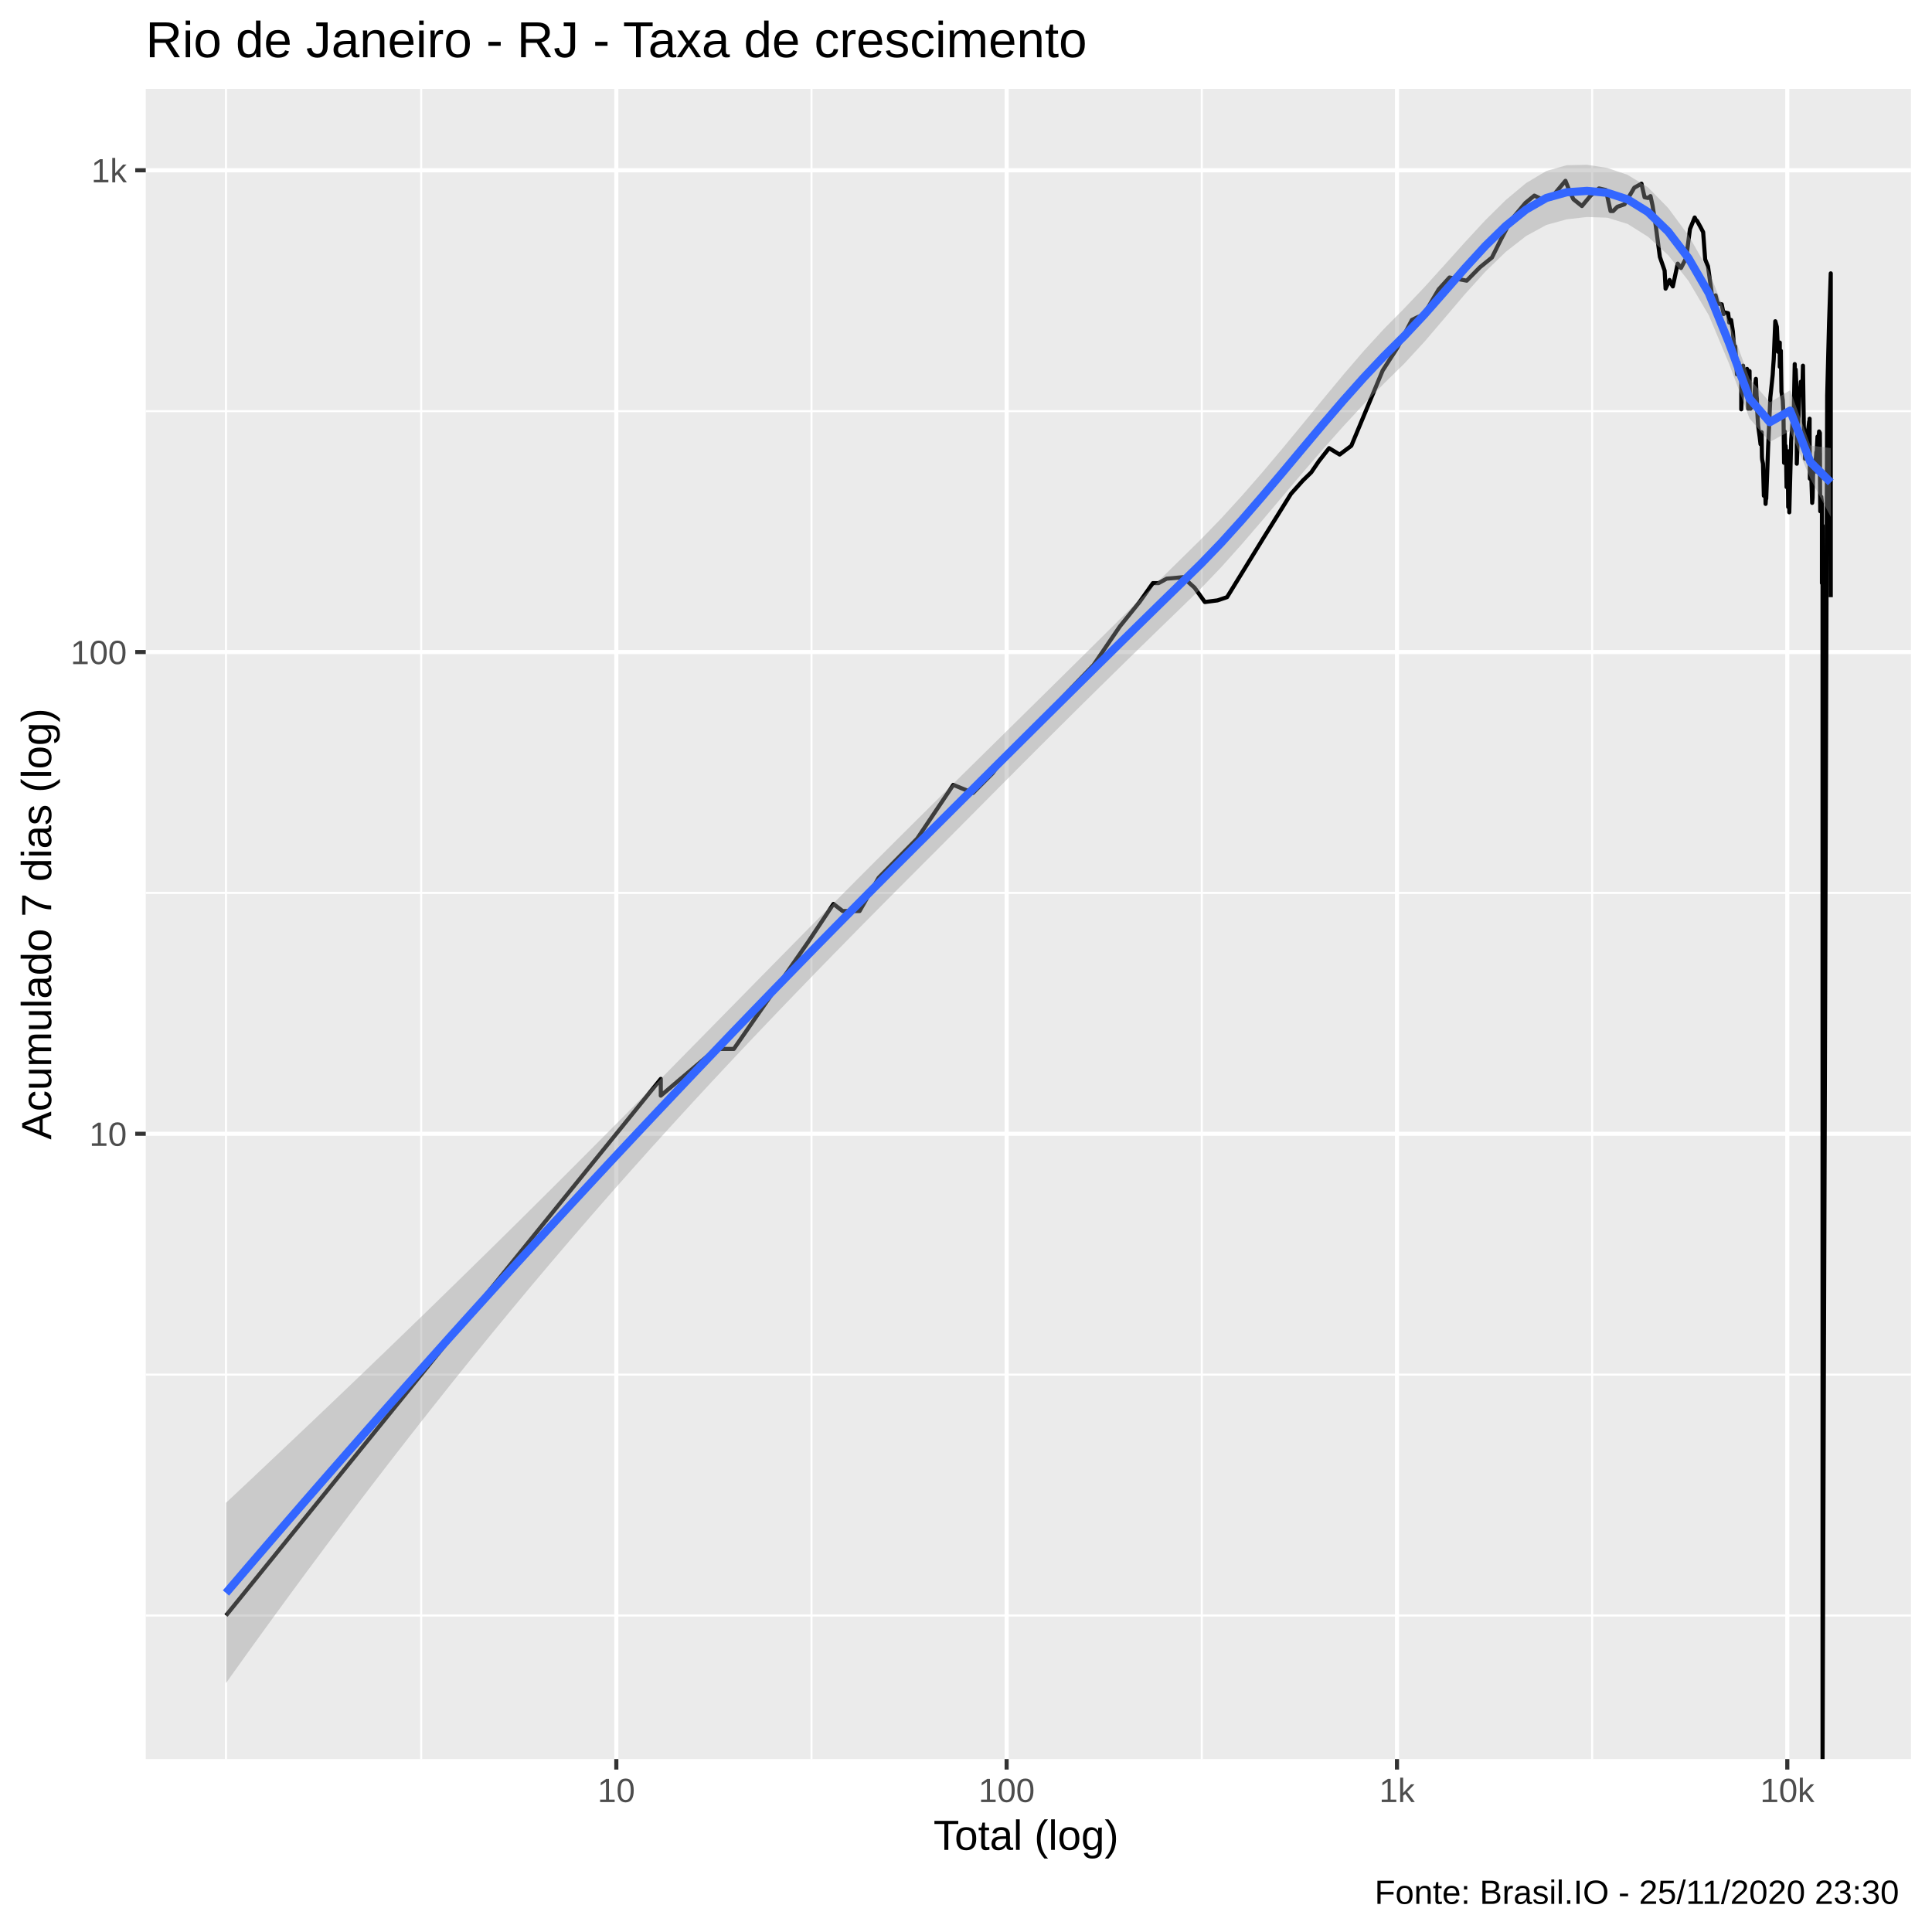
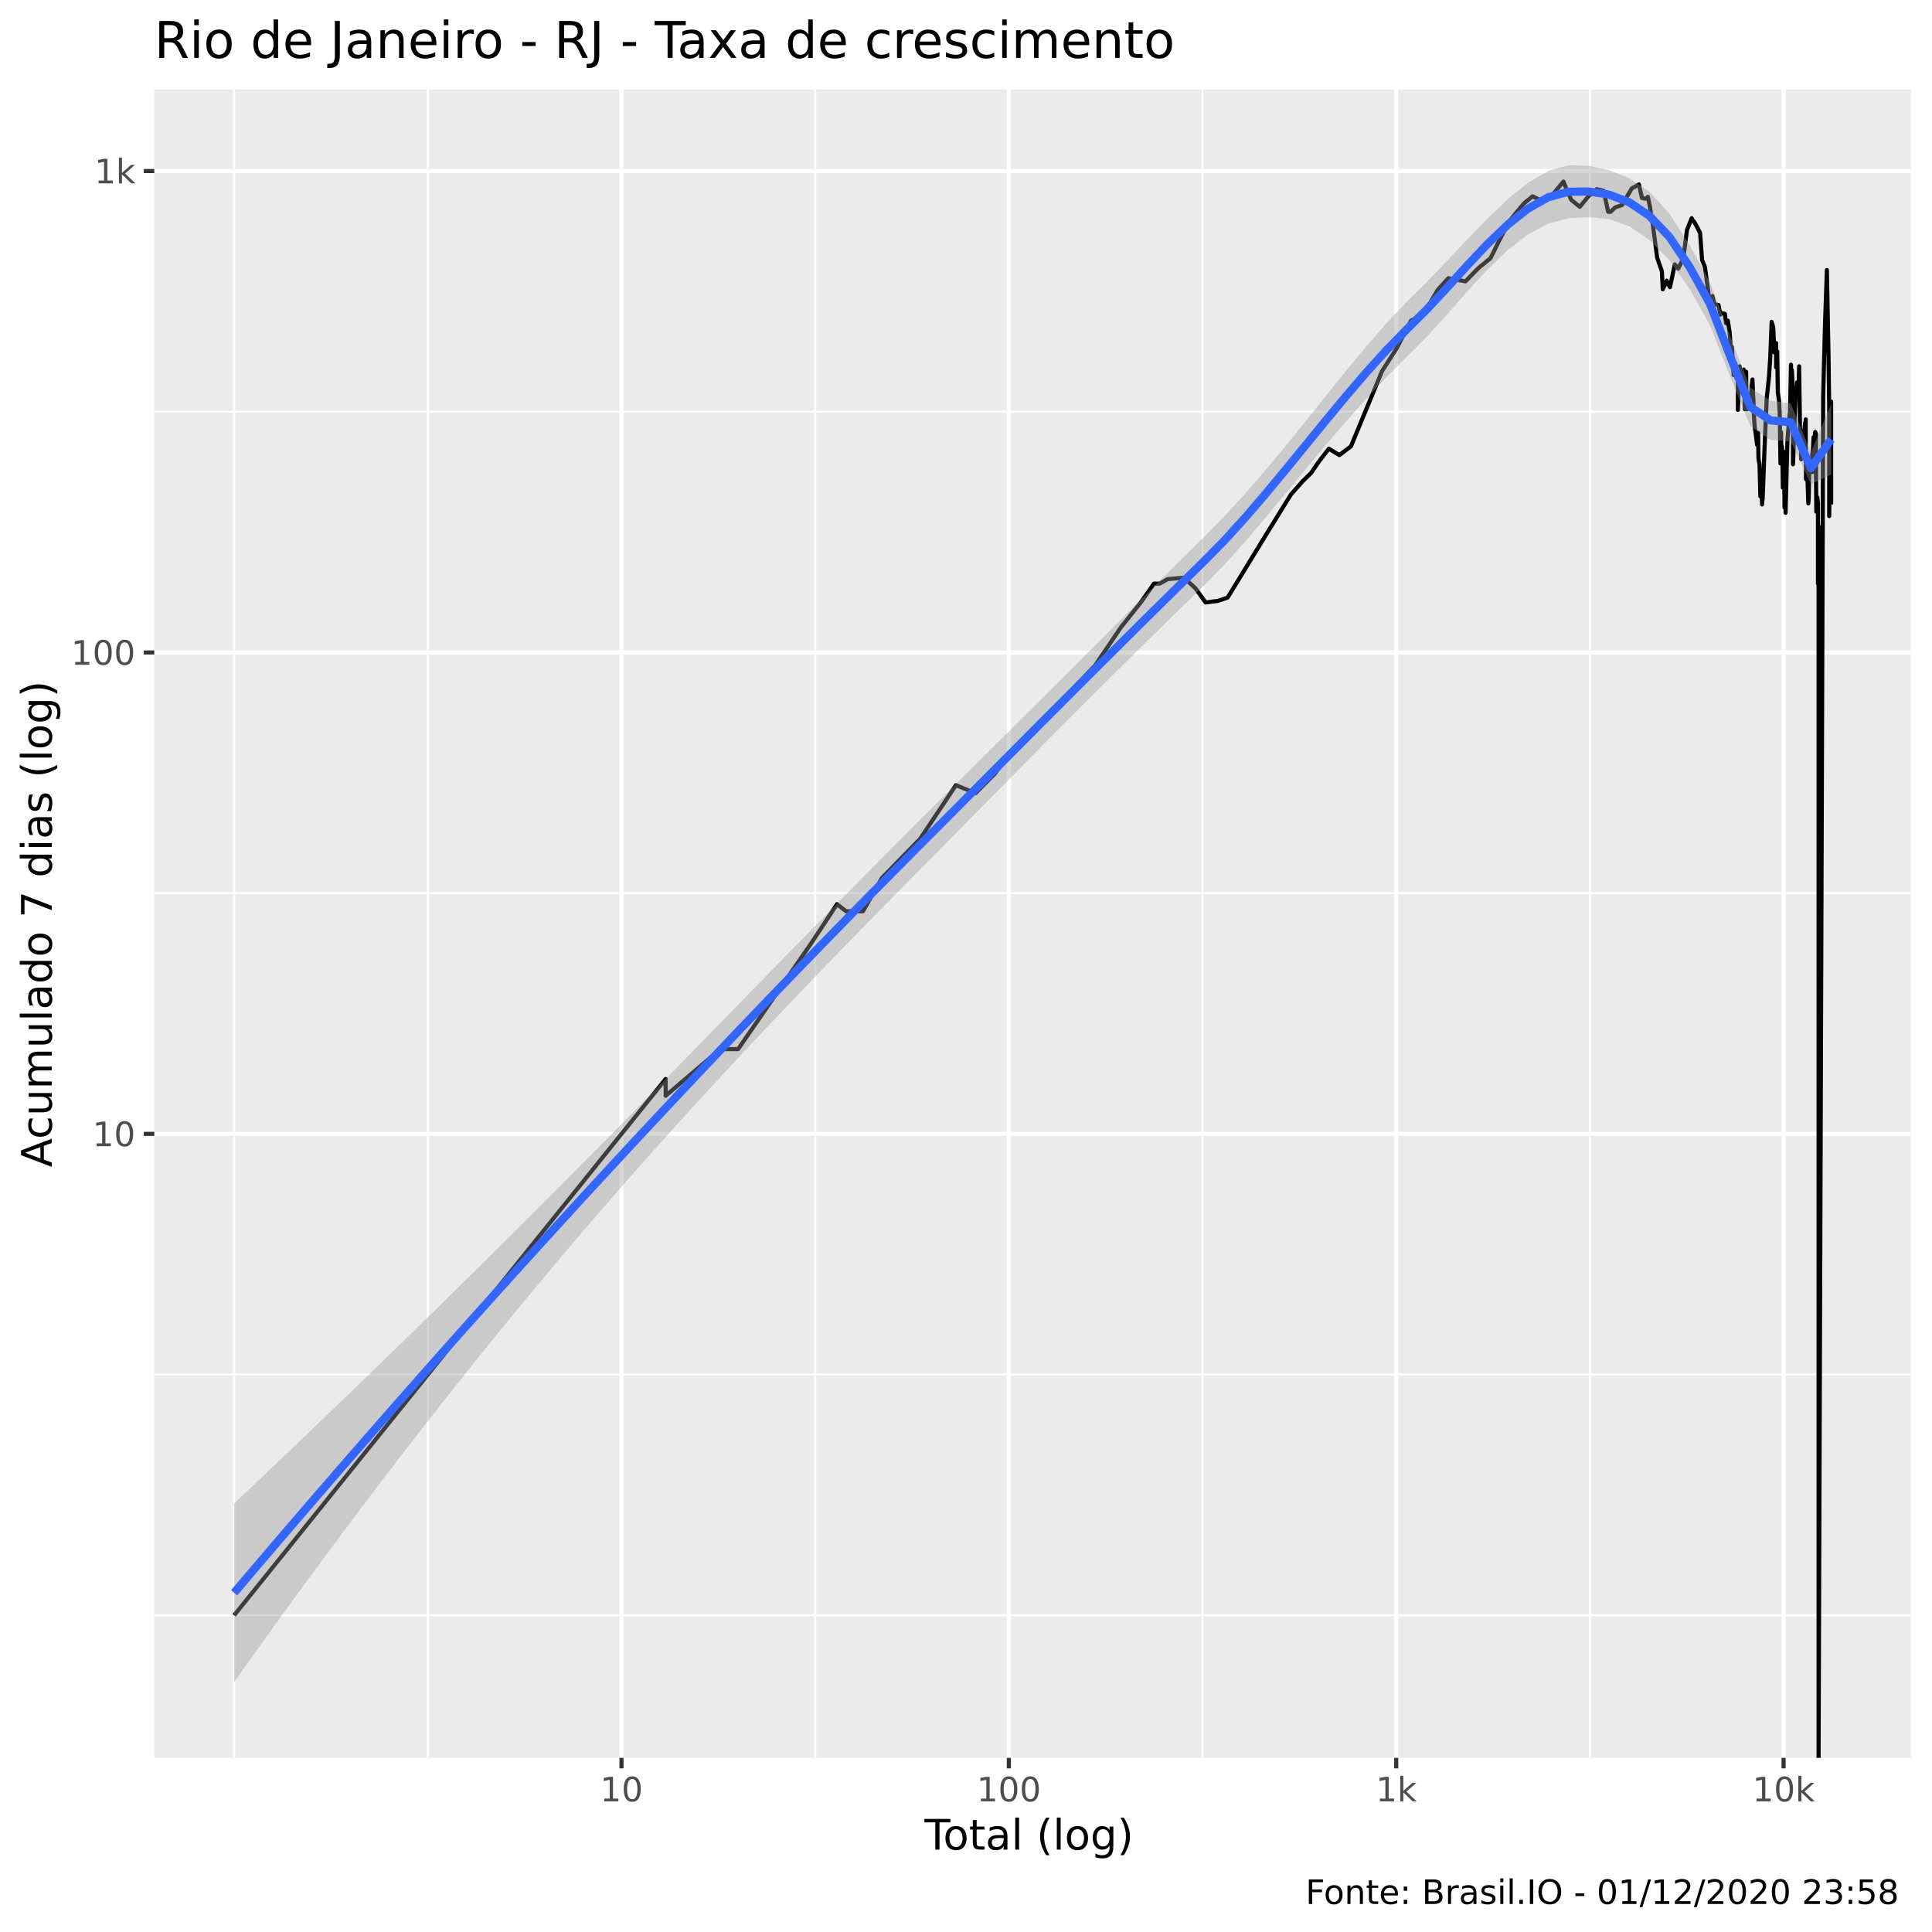
<svg xmlns="http://www.w3.org/2000/svg" viewBox="0 0 504.00 504.00">
  <defs>
    <style type="text/css">
    line, polyline, polygon, path, rect, circle {
      fill: none;
      stroke: #000000;
      stroke-linecap: round;
      stroke-linejoin: round;
      stroke-miterlimit: 10.00;
    }
  </style>
  </defs>
  <rect width="100%" height="100%" style="stroke: none; fill: #FFFFFF;" />
-   <rect x="-0" y="0.00" width="504.00" height="504.00" style="stroke-width: 1.07; stroke: #FFFFFF; fill: #FFFFFF;" />
+   <rect x="0" y="0.00" width="504.00" height="504.00" style="stroke-width: 1.07; stroke: #FFFFFF; fill: #FFFFFF;" />
  <defs>
-     <clipPath id="cpMzguMDJ8NDk4LjUyfDQ1OC44OHwyMy4xOQ==">
-       <rect x="38.02" y="23.19" width="460.50" height="435.69" />
+     <clipPath id="cpNDAuMjV8NDk4LjUyfDQ1OC41N3wyMy4zMw==">
+       <rect x="40.25" y="23.33" width="458.27" height="435.24" />
    </clipPath>
  </defs>
-   <rect x="38.02" y="23.19" width="460.50" height="435.69" style="stroke-width: 1.07; stroke: none; fill: #EBEBEB;" clip-path="url(#cpMzguMDJ8NDk4LjUyfDQ1OC44OHwyMy4xOQ==)" />
-   <polyline points="38.02,421.44 498.52,421.44 " style="stroke-width: 0.53; stroke: #FFFFFF; stroke-linecap: butt;" clip-path="url(#cpMzguMDJ8NDk4LjUyfDQ1OC44OHwyMy4xOQ==)" />
-   <polyline points="38.02,358.60 498.52,358.60 " style="stroke-width: 0.53; stroke: #FFFFFF; stroke-linecap: butt;" clip-path="url(#cpMzguMDJ8NDk4LjUyfDQ1OC44OHwyMy4xOQ==)" />
-   <polyline points="38.02,232.93 498.52,232.93 " style="stroke-width: 0.53; stroke: #FFFFFF; stroke-linecap: butt;" clip-path="url(#cpMzguMDJ8NDk4LjUyfDQ1OC44OHwyMy4xOQ==)" />
-   <polyline points="38.02,107.26 498.52,107.26 " style="stroke-width: 0.53; stroke: #FFFFFF; stroke-linecap: butt;" clip-path="url(#cpMzguMDJ8NDk4LjUyfDQ1OC44OHwyMy4xOQ==)" />
-   <polyline points="58.95,458.88 58.95,23.19 " style="stroke-width: 0.53; stroke: #FFFFFF; stroke-linecap: butt;" clip-path="url(#cpMzguMDJ8NDk4LjUyfDQ1OC44OHwyMy4xOQ==)" />
-   <polyline points="109.87,458.88 109.87,23.19 " style="stroke-width: 0.53; stroke: #FFFFFF; stroke-linecap: butt;" clip-path="url(#cpMzguMDJ8NDk4LjUyfDQ1OC44OHwyMy4xOQ==)" />
-   <polyline points="211.69,458.88 211.69,23.19 " style="stroke-width: 0.53; stroke: #FFFFFF; stroke-linecap: butt;" clip-path="url(#cpMzguMDJ8NDk4LjUyfDQ1OC44OHwyMy4xOQ==)" />
-   <polyline points="313.51,458.88 313.51,23.19 " style="stroke-width: 0.53; stroke: #FFFFFF; stroke-linecap: butt;" clip-path="url(#cpMzguMDJ8NDk4LjUyfDQ1OC44OHwyMy4xOQ==)" />
-   <polyline points="415.34,458.88 415.34,23.19 " style="stroke-width: 0.53; stroke: #FFFFFF; stroke-linecap: butt;" clip-path="url(#cpMzguMDJ8NDk4LjUyfDQ1OC44OHwyMy4xOQ==)" />
-   <polyline points="38.02,295.77 498.52,295.77 " style="stroke-width: 1.07; stroke: #FFFFFF; stroke-linecap: butt;" clip-path="url(#cpMzguMDJ8NDk4LjUyfDQ1OC44OHwyMy4xOQ==)" />
-   <polyline points="38.02,170.10 498.52,170.10 " style="stroke-width: 1.07; stroke: #FFFFFF; stroke-linecap: butt;" clip-path="url(#cpMzguMDJ8NDk4LjUyfDQ1OC44OHwyMy4xOQ==)" />
-   <polyline points="38.02,44.42 498.52,44.42 " style="stroke-width: 1.07; stroke: #FFFFFF; stroke-linecap: butt;" clip-path="url(#cpMzguMDJ8NDk4LjUyfDQ1OC44OHwyMy4xOQ==)" />
-   <polyline points="160.78,458.88 160.78,23.19 " style="stroke-width: 1.07; stroke: #FFFFFF; stroke-linecap: butt;" clip-path="url(#cpMzguMDJ8NDk4LjUyfDQ1OC44OHwyMy4xOQ==)" />
-   <polyline points="262.60,458.88 262.60,23.19 " style="stroke-width: 1.07; stroke: #FFFFFF; stroke-linecap: butt;" clip-path="url(#cpMzguMDJ8NDk4LjUyfDQ1OC44OHwyMy4xOQ==)" />
-   <polyline points="364.43,458.88 364.43,23.19 " style="stroke-width: 1.07; stroke: #FFFFFF; stroke-linecap: butt;" clip-path="url(#cpMzguMDJ8NDk4LjUyfDQ1OC44OHwyMy4xOQ==)" />
-   <polyline points="466.25,458.88 466.25,23.19 " style="stroke-width: 1.07; stroke: #FFFFFF; stroke-linecap: butt;" clip-path="url(#cpMzguMDJ8NDk4LjUyfDQ1OC44OHwyMy4xOQ==)" />
-   <polyline points="58.95,421.44 107.54,361.48 130.13,333.60 138.19,323.65 138.19,323.65 156.12,301.52 172.38,281.45 172.38,285.82 186.77,273.64 191.43,273.64 210.81,245.76 217.42,235.81 219.81,237.66 224.24,237.66 229.21,228.98 239.27,218.76 248.68,204.75 253.83,206.85 258.91,201.74 261.71,197.98 265.18,194.45 268.78,191.14 277.48,181.60 285.28,173.47 292.13,163.42 297.27,157.05 300.76,152.12 302.23,152.12 304.34,150.96 308.60,150.57 311.62,153.31 314.31,157.05 317.62,156.62 320.10,155.78 321.87,152.91 324.46,148.70 329.70,140.18 333.42,134.21 336.77,128.83 339.88,125.35 342.06,123.23 344.06,120.30 346.72,116.91 349.47,118.58 352.52,116.29 360.69,96.66 364.51,90.74 368.32,83.47 369.67,82.80 371.44,82.04 375.31,75.49 378.12,72.39 382.62,73.22 386.06,69.73 389.20,67.18 391.41,62.73 394.18,57.43 397.97,52.91 400.27,51.03 402.70,52.21 405.30,50.85 408.38,47.17 409.24,49.33 410.44,51.96 412.68,53.75 414.95,51.03 417.13,49.15 418.93,49.57 420.14,55.06 420.80,55.06 421.93,53.94 423.79,53.29 426.33,48.97 428.21,47.92 429.02,51.46 429.95,51.65 430.56,51.15 431.10,53.62 431.90,58.62 433.01,67.02 434.25,70.60 434.50,75.30 435.54,73.04 435.98,74.06 436.39,74.72 437.66,68.78 438.53,69.90 439.88,67.27 440.86,59.76 442.09,56.74 442.40,57.36 442.73,57.64 443.66,59.33 444.30,60.56 444.83,67.68 445.56,69.47 446.28,74.63 446.47,75.97 446.63,77.85 447.54,77.05 448.00,78.97 448.47,79.28 449.14,79.38 449.64,81.93 449.83,81.71 449.99,81.50 450.82,81.71 451.11,84.14 451.59,83.47 452.05,86.45 452.34,90.11 452.39,92.82 452.66,90.36 453.12,97.67 453.53,94.57 453.82,98.39 454.24,99.13 454.24,106.78 454.71,95.40 454.88,97.52 455.24,99.58 455.75,96.24 455.90,99.73 456.05,106.61 456.40,96.80 456.51,106.61 456.67,106.61 457.06,105.26 457.58,104.44 457.85,100.64 458.06,98.84 458.24,103.30 458.32,104.11 458.39,106.95 458.64,111.05 459.06,114.10 459.27,115.89 459.56,112.74 459.61,117.53 459.64,119.22 459.69,119.87 459.91,120.97 460.14,129.34 460.43,125.59 460.59,131.45 460.66,130.39 460.73,128.57 460.75,130.12 461.25,116.70 461.83,103.63 462.21,100.03 462.44,97.81 462.59,95.40 462.71,93.76 463.12,83.80 463.53,85.28 463.83,91.77 464.29,89.36 464.29,95.68 464.57,91.51 464.60,94.03 464.73,102.19 465.07,104.44 465.26,108.35 465.41,120.74 465.59,112.55 465.72,119.65 465.81,116.29 465.91,117.74 466.06,127.06 466.37,120.30 466.48,132.26 466.58,117.74 466.75,123.93 466.76,128.57 466.77,133.65 467.27,114.69 467.69,109.59 467.95,107.13 468.19,94.98 468.28,100.64 468.39,97.38 468.43,96.38 468.73,102.82 468.73,120.97 469.37,103.46 469.62,102.67 469.79,99.58 469.85,101.10 469.88,101.57 470.17,101.72 470.34,95.40 470.56,111.24 470.77,113.13 470.87,116.50 470.87,119.65 470.94,117.53 471.25,115.68 471.42,115.68 471.70,112.17 471.96,109.95 472.05,110.13 472.07,109.23 472.07,112.36 472.14,124.87 472.38,120.74 472.57,126.08 472.74,131.18 472.85,129.86 472.94,125.35 472.95,124.40 473.09,120.97 473.32,120.74 473.48,122.31 473.70,119.65 473.83,117.95 473.83,123.00 473.94,117.53 474.13,113.90 474.35,114.88 474.55,112.55 474.75,112.93 474.77,119.00 474.78,118.16 474.78,124.64 474.85,133.37 475.11,129.60 475.29,131.18 475.29,148.33 475.29,150.57 475.29,152.12 475.45,137.11 475.45,143.10 475.45,174.06 475.45,214.90 475.45,214.90 475.45,214.90 475.45,214.90 475.45,458.88 476.66,103.14 477.14,84.37 477.14,84.37 477.59,71.31 477.59,71.31 477.59,71.31 477.59,71.31 477.59,115.89 477.59,155.78 " style="stroke-width: 1.07; stroke-linecap: butt;" clip-path="url(#cpMzguMDJ8NDk4LjUyfDQ1OC44OHwyMy4xOQ==)" />
-   <polygon points="58.95,392.04 64.25,387.07 69.55,382.07 74.85,377.06 80.15,372.04 85.45,367.00 90.75,361.94 96.05,356.86 101.35,351.76 106.65,346.64 111.95,341.51 117.24,336.35 122.54,331.17 127.84,325.97 133.14,320.75 138.44,315.51 143.74,310.24 149.04,304.95 154.34,299.64 159.64,294.31 164.94,288.96 170.24,283.59 175.54,278.21 180.83,272.82 186.13,267.43 191.43,262.03 196.73,256.63 202.03,251.24 207.33,245.86 212.63,240.49 217.93,235.13 223.23,229.79 228.53,224.48 233.83,219.18 239.13,213.91 244.43,208.66 249.72,203.42 255.02,198.19 260.32,192.97 265.62,187.75 270.92,182.53 276.22,177.30 281.52,172.06 286.82,166.81 292.12,161.56 297.42,156.31 302.72,151.08 308.02,145.87 313.31,140.67 318.61,135.20 323.91,129.40 329.21,123.33 334.51,117.05 339.81,110.63 345.11,104.17 350.41,97.78 355.71,91.61 361.01,85.82 366.31,80.46 371.61,74.89 376.90,69.04 382.20,63.14 387.50,57.42 392.80,52.18 398.10,47.76 403.40,44.60 408.70,43.10 414.00,42.99 419.30,43.81 424.60,45.62 429.90,48.86 435.20,54.29 440.49,61.44 445.79,70.73 451.09,84.19 456.39,98.77 461.69,104.97 466.99,101.81 472.29,116.23 477.59,116.89 477.59,134.82 472.29,124.86 466.99,112.42 461.69,115.29 456.39,109.15 451.09,94.94 445.79,82.28 440.49,73.30 435.20,66.59 429.90,61.75 424.60,58.42 419.30,56.79 414.00,56.61 408.70,57.22 403.40,58.68 398.10,61.58 392.80,65.71 387.50,70.85 382.20,76.70 376.90,82.93 371.61,89.13 366.31,94.88 361.01,100.07 355.71,105.50 350.41,111.23 345.11,117.19 339.81,123.33 334.51,129.58 329.21,135.85 323.91,142.01 318.61,147.93 313.31,153.47 308.02,158.63 302.72,163.76 297.42,168.91 292.12,174.09 286.82,179.29 281.52,184.52 276.22,189.78 270.92,195.07 265.62,200.38 260.32,205.71 255.02,211.05 249.72,216.39 244.43,221.71 239.13,227.02 233.83,232.33 228.53,237.67 223.23,243.04 217.93,248.44 212.63,253.88 207.33,259.36 202.03,264.88 196.73,270.44 191.43,276.05 186.13,281.72 180.83,287.44 175.54,293.22 170.24,299.06 164.94,304.98 159.64,310.96 154.34,317.02 149.04,323.15 143.74,329.36 138.44,335.64 133.14,342.00 127.84,348.44 122.54,354.96 117.24,361.56 111.95,368.23 106.65,374.98 101.35,381.80 96.05,388.70 90.75,395.68 85.45,402.73 80.15,409.85 74.85,417.05 69.55,424.32 64.25,431.66 58.95,439.07 " style="stroke-width: 0.00; stroke: none; fill: #999999; fill-opacity: 0.40;" clip-path="url(#cpMzguMDJ8NDk4LjUyfDQ1OC44OHwyMy4xOQ==)" />
-   <polyline points="58.95,392.04 64.25,387.07 69.55,382.07 74.85,377.06 80.15,372.04 85.45,367.00 90.75,361.94 96.05,356.86 101.35,351.76 106.65,346.64 111.95,341.51 117.24,336.35 122.54,331.17 127.84,325.97 133.14,320.75 138.44,315.51 143.74,310.24 149.04,304.95 154.34,299.64 159.64,294.31 164.94,288.96 170.24,283.59 175.54,278.21 180.83,272.82 186.13,267.43 191.43,262.03 196.73,256.63 202.03,251.24 207.33,245.86 212.63,240.49 217.93,235.13 223.23,229.79 228.53,224.48 233.83,219.18 239.13,213.91 244.43,208.66 249.72,203.42 255.02,198.19 260.32,192.97 265.62,187.75 270.92,182.53 276.22,177.30 281.52,172.06 286.82,166.81 292.12,161.56 297.42,156.31 302.72,151.08 308.02,145.87 313.31,140.67 318.61,135.20 323.91,129.40 329.21,123.33 334.51,117.05 339.81,110.63 345.11,104.17 350.41,97.78 355.71,91.61 361.01,85.82 366.31,80.46 371.61,74.89 376.90,69.04 382.20,63.14 387.50,57.42 392.80,52.18 398.10,47.76 403.40,44.60 408.70,43.10 414.00,42.99 419.30,43.81 424.60,45.62 429.90,48.86 435.20,54.29 440.49,61.44 445.79,70.73 451.09,84.19 456.39,98.77 461.69,104.97 466.99,101.81 472.29,116.23 477.59,116.89 " style="stroke-width: 2.13; stroke: none;" clip-path="url(#cpMzguMDJ8NDk4LjUyfDQ1OC44OHwyMy4xOQ==)" />
-   <polyline points="477.59,134.82 472.29,124.86 466.99,112.42 461.69,115.29 456.39,109.15 451.09,94.94 445.79,82.28 440.49,73.30 435.20,66.59 429.90,61.75 424.60,58.42 419.30,56.79 414.00,56.61 408.70,57.22 403.40,58.68 398.10,61.58 392.80,65.71 387.50,70.85 382.20,76.70 376.90,82.93 371.61,89.13 366.31,94.88 361.01,100.07 355.71,105.50 350.41,111.23 345.11,117.19 339.81,123.33 334.51,129.58 329.21,135.85 323.91,142.01 318.61,147.93 313.31,153.47 308.02,158.63 302.72,163.76 297.42,168.91 292.12,174.09 286.82,179.29 281.52,184.52 276.22,189.78 270.92,195.07 265.62,200.38 260.32,205.71 255.02,211.05 249.72,216.39 244.43,221.71 239.13,227.02 233.83,232.33 228.53,237.67 223.23,243.04 217.93,248.44 212.63,253.88 207.33,259.36 202.03,264.88 196.73,270.44 191.43,276.05 186.13,281.72 180.83,287.44 175.54,293.22 170.24,299.06 164.94,304.98 159.64,310.96 154.34,317.02 149.04,323.15 143.74,329.36 138.44,335.64 133.14,342.00 127.84,348.44 122.54,354.96 117.24,361.56 111.95,368.23 106.65,374.98 101.35,381.80 96.05,388.70 90.75,395.68 85.45,402.73 80.15,409.85 74.85,417.05 69.55,424.32 64.25,431.66 58.95,439.07 " style="stroke-width: 2.13; stroke: none;" clip-path="url(#cpMzguMDJ8NDk4LjUyfDQ1OC44OHwyMy4xOQ==)" />
-   <polyline points="58.95,415.56 64.25,409.36 69.55,403.19 74.85,397.05 80.15,390.94 85.45,384.86 90.75,378.81 96.05,372.78 101.35,366.78 106.65,360.81 111.95,354.87 117.24,348.95 122.54,343.07 127.84,337.21 133.14,331.38 138.44,325.57 143.74,319.80 149.04,314.05 154.34,308.33 159.64,302.63 164.94,296.97 170.24,291.33 175.54,285.72 180.83,280.13 186.13,274.57 191.43,269.04 196.73,263.54 202.03,258.06 207.33,252.61 212.63,247.18 217.93,241.79 223.23,236.42 228.53,231.07 233.83,225.75 239.13,220.46 244.43,215.18 249.72,209.90 255.02,204.62 260.32,199.34 265.62,194.07 270.92,188.80 276.22,183.54 281.52,178.29 286.82,173.05 292.12,167.82 297.42,162.61 302.72,157.42 308.02,152.25 313.31,147.07 318.61,141.57 323.91,135.71 329.21,129.59 334.51,123.32 339.81,116.98 345.11,110.68 350.41,104.50 355.71,98.56 361.01,92.94 366.31,87.67 371.61,82.01 376.90,75.99 382.20,69.92 387.50,64.13 392.80,58.95 398.10,54.67 403.40,51.64 408.70,50.16 414.00,49.80 419.30,50.30 424.60,52.02 429.90,55.30 435.20,60.44 440.49,67.37 445.79,76.50 451.09,89.57 456.39,103.96 461.69,110.13 466.99,107.12 472.29,120.55 477.59,125.85 " style="stroke-width: 2.13; stroke: #3366FF; stroke-linecap: butt;" clip-path="url(#cpMzguMDJ8NDk4LjUyfDQ1OC44OHwyMy4xOQ==)" />
+   <rect x="40.25" y="23.33" width="458.27" height="435.24" style="stroke-width: 1.07; stroke: none; fill: #EBEBEB;" clip-path="url(#cpNDAuMjV8NDk4LjUyfDQ1OC41N3wyMy4zMw==)" />
+   <polyline points="40.25,421.38 498.52,421.38 " style="stroke-width: 0.53; stroke: #FFFFFF; stroke-linecap: butt;" clip-path="url(#cpNDAuMjV8NDk4LjUyfDQ1OC41N3wyMy4zMw==)" />
+   <polyline points="40.25,358.58 498.52,358.58 " style="stroke-width: 0.53; stroke: #FFFFFF; stroke-linecap: butt;" clip-path="url(#cpNDAuMjV8NDk4LjUyfDQ1OC41N3wyMy4zMw==)" />
+   <polyline points="40.25,233.00 498.52,233.00 " style="stroke-width: 0.53; stroke: #FFFFFF; stroke-linecap: butt;" clip-path="url(#cpNDAuMjV8NDk4LjUyfDQ1OC41N3wyMy4zMw==)" />
+   <polyline points="40.25,107.41 498.52,107.41 " style="stroke-width: 0.53; stroke: #FFFFFF; stroke-linecap: butt;" clip-path="url(#cpNDAuMjV8NDk4LjUyfDQ1OC41N3wyMy4zMw==)" />
+   <polyline points="61.08,458.57 61.08,23.33 " style="stroke-width: 0.53; stroke: #FFFFFF; stroke-linecap: butt;" clip-path="url(#cpNDAuMjV8NDk4LjUyfDQ1OC41N3wyMy4zMw==)" />
+   <polyline points="111.61,458.57 111.61,23.33 " style="stroke-width: 0.53; stroke: #FFFFFF; stroke-linecap: butt;" clip-path="url(#cpNDAuMjV8NDk4LjUyfDQ1OC41N3wyMy4zMw==)" />
+   <polyline points="212.66,458.57 212.66,23.33 " style="stroke-width: 0.53; stroke: #FFFFFF; stroke-linecap: butt;" clip-path="url(#cpNDAuMjV8NDk4LjUyfDQ1OC41N3wyMy4zMw==)" />
+   <polyline points="313.71,458.57 313.71,23.33 " style="stroke-width: 0.53; stroke: #FFFFFF; stroke-linecap: butt;" clip-path="url(#cpNDAuMjV8NDk4LjUyfDQ1OC41N3wyMy4zMw==)" />
+   <polyline points="414.76,458.57 414.76,23.33 " style="stroke-width: 0.53; stroke: #FFFFFF; stroke-linecap: butt;" clip-path="url(#cpNDAuMjV8NDk4LjUyfDQ1OC41N3wyMy4zMw==)" />
+   <polyline points="40.25,295.79 498.52,295.79 " style="stroke-width: 1.07; stroke: #FFFFFF; stroke-linecap: butt;" clip-path="url(#cpNDAuMjV8NDk4LjUyfDQ1OC41N3wyMy4zMw==)" />
+   <polyline points="40.25,170.21 498.52,170.21 " style="stroke-width: 1.07; stroke: #FFFFFF; stroke-linecap: butt;" clip-path="url(#cpNDAuMjV8NDk4LjUyfDQ1OC41N3wyMy4zMw==)" />
+   <polyline points="40.25,44.62 498.52,44.62 " style="stroke-width: 1.07; stroke: #FFFFFF; stroke-linecap: butt;" clip-path="url(#cpNDAuMjV8NDk4LjUyfDQ1OC41N3wyMy4zMw==)" />
+   <polyline points="162.13,458.57 162.13,23.33 " style="stroke-width: 1.07; stroke: #FFFFFF; stroke-linecap: butt;" clip-path="url(#cpNDAuMjV8NDk4LjUyfDQ1OC41N3wyMy4zMw==)" />
+   <polyline points="263.18,458.57 263.18,23.33 " style="stroke-width: 1.07; stroke: #FFFFFF; stroke-linecap: butt;" clip-path="url(#cpNDAuMjV8NDk4LjUyfDQ1OC41N3wyMy4zMw==)" />
+   <polyline points="364.23,458.57 364.23,23.33 " style="stroke-width: 1.07; stroke: #FFFFFF; stroke-linecap: butt;" clip-path="url(#cpNDAuMjV8NDk4LjUyfDQ1OC41N3wyMy4zMw==)" />
+   <polyline points="465.28,458.57 465.28,23.33 " style="stroke-width: 1.07; stroke: #FFFFFF; stroke-linecap: butt;" clip-path="url(#cpNDAuMjV8NDk4LjUyfDQ1OC41N3wyMy4zMw==)" />
+   <polyline points="61.08,421.38 109.30,361.46 131.72,333.60 139.72,323.65 139.72,323.65 157.51,301.54 173.65,281.48 173.65,285.85 187.93,273.68 192.55,273.68 211.79,245.82 218.35,235.87 220.72,237.72 225.11,237.72 230.05,229.05 240.03,218.83 249.37,204.83 254.48,206.93 259.53,201.83 262.30,198.07 265.74,194.55 269.32,191.24 277.95,181.70 285.69,173.58 292.49,163.54 297.59,157.17 301.05,152.25 302.51,152.25 304.61,151.08 308.84,150.70 311.83,153.44 314.50,157.17 317.78,156.74 320.24,155.90 322.00,153.04 324.57,148.82 329.77,140.31 333.46,134.34 336.78,128.97 339.87,125.49 342.04,123.37 344.03,120.45 346.66,117.05 349.39,118.72 352.42,116.44 360.53,96.82 364.32,90.91 368.10,83.64 369.44,82.97 371.20,82.21 375.03,75.66 377.83,72.57 382.29,73.40 385.70,69.91 388.82,67.37 391.02,62.92 393.77,57.62 397.52,53.10 399.80,51.22 402.21,52.40 404.80,51.04 407.86,47.36 408.71,49.53 409.90,52.15 412.12,53.94 414.38,51.22 416.54,49.35 418.33,49.76 419.52,55.25 420.18,55.25 421.31,54.13 423.14,53.48 425.67,49.17 427.54,48.11 428.34,51.65 429.27,51.84 429.87,51.35 430.40,53.81 431.20,58.80 432.30,67.20 433.53,70.78 433.77,75.47 434.80,73.21 435.24,74.24 435.65,74.90 436.91,68.96 437.78,70.08 439.11,67.45 440.09,59.95 441.31,56.93 441.62,57.55 441.94,57.82 442.87,59.52 443.50,60.75 444.03,67.86 444.76,69.65 445.46,74.80 445.65,76.15 445.82,78.03 446.72,77.23 447.17,79.14 447.64,79.45 448.30,79.56 448.80,82.10 448.99,81.88 449.15,81.67 449.97,81.88 450.26,84.31 450.73,83.64 451.20,86.62 451.48,90.27 451.53,92.98 451.80,90.52 452.26,97.83 452.66,94.73 452.95,98.55 453.36,99.29 453.36,106.94 453.83,95.56 454.00,97.68 454.36,99.74 454.87,96.40 455.01,99.89 455.17,106.77 455.51,96.96 455.62,106.77 455.78,106.77 456.17,105.42 456.68,104.59 456.95,100.80 457.16,99.00 457.34,103.46 457.41,104.27 457.48,107.11 457.73,111.20 458.15,114.24 458.36,116.03 458.64,112.89 458.70,117.67 458.73,119.36 458.78,120.01 459.00,121.11 459.22,129.48 459.50,125.74 459.67,131.59 459.74,130.52 459.80,128.71 459.82,130.26 460.32,116.85 460.89,103.78 461.28,100.19 461.51,97.97 461.65,95.56 461.77,93.92 462.17,83.97 462.59,85.45 462.88,91.93 463.34,89.52 463.34,95.84 463.62,91.68 463.65,94.19 463.78,102.35 464.11,104.59 464.30,108.50 464.46,120.89 464.63,112.70 464.75,119.80 464.85,116.44 464.95,117.88 465.09,127.20 465.40,120.45 465.52,132.40 465.61,117.88 465.78,124.07 465.79,128.71 465.80,133.78 466.29,114.83 466.71,109.74 466.97,107.28 467.21,95.14 467.30,100.80 467.40,97.54 467.45,96.54 467.74,102.98 467.74,121.11 468.38,103.62 468.63,102.82 468.80,99.74 468.86,101.26 468.89,101.72 469.17,101.88 469.34,95.56 469.56,111.39 469.77,113.28 469.87,116.64 469.87,119.80 469.94,117.67 470.25,115.83 470.41,115.83 470.70,112.32 470.95,110.11 471.04,110.29 471.06,109.39 471.06,112.51 471.13,125.02 471.37,120.89 471.56,126.22 471.73,131.32 471.84,130.00 471.92,125.49 471.94,124.54 472.07,121.11 472.30,120.89 472.46,122.46 472.67,119.80 472.81,118.09 472.81,123.14 472.91,117.67 473.11,114.05 473.32,115.03 473.52,112.70 473.72,113.08 473.74,119.15 473.75,118.30 473.75,124.78 473.82,133.50 474.08,129.74 474.25,131.32 474.25,148.46 474.25,150.70 474.25,152.25 474.41,137.25 474.41,143.22 474.41,174.16 474.41,214.98 474.41,214.98 474.41,214.98 474.41,214.98 474.41,458.57 475.61,103.30 476.09,84.54 476.09,84.54 476.54,71.49 476.58,70.43 476.58,70.43 476.58,70.43 477.01,93.12 477.18,106.43 477.18,106.43 477.18,134.63 477.67,105.75 477.69,104.76 477.69,104.76 477.69,131.59 " style="stroke-width: 1.07; stroke-linecap: butt;" clip-path="url(#cpNDAuMjV8NDk4LjUyfDQ1OC41N3wyMy4zMw==)" />
+   <polygon points="61.08,392.23 66.36,387.22 71.63,382.21 76.91,377.17 82.18,372.12 87.45,367.06 92.73,361.97 98.00,356.87 103.27,351.76 108.55,346.62 113.82,341.46 119.09,336.28 124.37,331.08 129.64,325.87 134.91,320.62 140.19,315.36 145.46,310.08 150.73,304.77 156.01,299.44 161.28,294.09 166.55,288.73 171.83,283.35 177.10,277.95 182.37,272.55 187.65,267.14 192.92,261.73 198.20,256.32 203.47,250.91 208.74,245.52 214.02,240.14 219.29,234.77 224.56,229.42 229.84,224.10 235.11,218.79 240.38,213.51 245.66,208.24 250.93,202.98 256.20,197.74 261.48,192.49 266.75,187.25 272.02,182.00 277.30,176.74 282.57,171.47 287.84,166.20 293.12,160.92 298.39,155.65 303.67,150.39 308.94,145.15 314.21,139.95 319.49,134.59 324.76,128.84 330.03,122.76 335.31,116.43 340.58,109.91 345.85,103.31 351.13,96.75 356.40,90.37 361.67,84.33 366.95,78.78 372.22,73.55 377.49,68.05 382.77,62.46 388.04,57.02 393.31,51.98 398.59,47.70 403.86,44.59 409.13,43.11 414.41,43.24 419.68,44.37 424.96,46.48 430.23,49.95 435.50,55.74 440.78,63.97 446.05,73.54 451.32,87.61 456.60,101.10 461.87,104.54 467.14,105.22 472.42,117.94 477.69,105.39 477.69,123.81 472.42,126.30 467.14,115.11 461.87,114.78 456.60,111.17 451.32,98.15 446.05,84.81 440.78,75.37 435.50,67.87 430.23,62.57 424.96,58.99 419.68,57.13 414.41,56.67 409.13,56.94 403.86,58.35 398.59,61.19 393.31,65.26 388.04,70.32 382.77,76.04 377.49,82.04 372.22,87.87 366.95,93.13 361.67,98.41 356.40,104.03 351.13,109.95 345.85,116.10 340.58,122.43 335.31,128.83 330.03,135.19 324.76,141.38 319.49,147.24 314.21,152.63 308.94,157.77 303.67,162.92 298.39,168.09 293.12,173.29 287.84,178.52 282.57,183.78 277.30,189.07 272.02,194.38 266.75,199.73 261.48,205.08 256.20,210.44 250.93,215.80 245.66,221.15 240.38,226.47 235.11,231.79 229.84,237.14 224.56,242.52 219.29,247.94 214.02,253.39 208.74,258.88 203.47,264.41 198.20,269.98 192.92,275.60 187.65,281.28 182.37,287.01 177.10,292.80 171.83,298.65 166.55,304.57 161.28,310.57 156.01,316.63 150.73,322.77 145.46,328.99 140.19,335.28 134.91,341.65 129.64,348.10 124.37,354.62 119.09,361.23 113.82,367.90 108.55,374.66 103.27,381.49 98.00,388.39 92.73,395.37 87.45,402.43 82.18,409.55 76.91,416.75 71.63,424.03 66.36,431.37 61.08,438.79 " style="stroke-width: 0.00; stroke: none; fill: #999999; fill-opacity: 0.40;" clip-path="url(#cpNDAuMjV8NDk4LjUyfDQ1OC41N3wyMy4zMw==)" />
+   <polyline points="61.08,392.23 66.36,387.22 71.63,382.21 76.91,377.17 82.18,372.12 87.45,367.06 92.73,361.97 98.00,356.87 103.27,351.76 108.55,346.62 113.82,341.46 119.09,336.28 124.37,331.08 129.64,325.87 134.91,320.62 140.19,315.36 145.46,310.08 150.73,304.77 156.01,299.44 161.28,294.09 166.55,288.73 171.83,283.35 177.10,277.95 182.37,272.55 187.65,267.14 192.92,261.73 198.20,256.32 203.47,250.91 208.74,245.52 214.02,240.14 219.29,234.77 224.56,229.42 229.84,224.10 235.11,218.79 240.38,213.51 245.66,208.24 250.93,202.98 256.20,197.74 261.48,192.49 266.75,187.25 272.02,182.00 277.30,176.74 282.57,171.47 287.84,166.20 293.12,160.92 298.39,155.65 303.67,150.39 308.94,145.15 314.21,139.95 319.49,134.59 324.76,128.84 330.03,122.76 335.31,116.43 340.58,109.91 345.85,103.31 351.13,96.75 356.40,90.37 361.67,84.33 366.95,78.78 372.22,73.55 377.49,68.05 382.77,62.46 388.04,57.02 393.31,51.98 398.59,47.70 403.86,44.59 409.13,43.11 414.41,43.24 419.68,44.37 424.96,46.48 430.23,49.95 435.50,55.74 440.78,63.97 446.05,73.54 451.32,87.61 456.60,101.10 461.87,104.54 467.14,105.22 472.42,117.94 477.69,105.39 " style="stroke-width: 2.13; stroke: none;" clip-path="url(#cpNDAuMjV8NDk4LjUyfDQ1OC41N3wyMy4zMw==)" />
+   <polyline points="477.69,123.81 472.42,126.30 467.14,115.11 461.87,114.78 456.60,111.17 451.32,98.15 446.05,84.81 440.78,75.37 435.50,67.87 430.23,62.57 424.96,58.99 419.68,57.13 414.41,56.67 409.13,56.94 403.86,58.35 398.59,61.19 393.31,65.26 388.04,70.32 382.77,76.04 377.49,82.04 372.22,87.87 366.95,93.13 361.67,98.41 356.40,104.03 351.13,109.95 345.85,116.10 340.58,122.43 335.31,128.83 330.03,135.19 324.76,141.38 319.49,147.24 314.21,152.63 308.94,157.77 303.67,162.92 298.39,168.09 293.12,173.29 287.84,178.52 282.57,183.78 277.30,189.07 272.02,194.38 266.75,199.73 261.48,205.08 256.20,210.44 250.93,215.80 245.66,221.15 240.38,226.47 235.11,231.79 229.84,237.14 224.56,242.52 219.29,247.94 214.02,253.39 208.74,258.88 203.47,264.41 198.20,269.98 192.92,275.60 187.65,281.28 182.37,287.01 177.10,292.80 171.83,298.65 166.55,304.57 161.28,310.57 156.01,316.63 150.73,322.77 145.46,328.99 140.19,335.28 134.91,341.65 129.64,348.10 124.37,354.62 119.09,361.23 113.82,367.90 108.55,374.66 103.27,381.49 98.00,388.39 92.73,395.37 87.45,402.43 82.18,409.55 76.91,416.75 71.63,424.03 66.36,431.37 61.08,438.79 " style="stroke-width: 2.13; stroke: none;" clip-path="url(#cpNDAuMjV8NDk4LjUyfDQ1OC41N3wyMy4zMw==)" />
+   <polyline points="61.08,415.51 66.36,409.30 71.63,403.12 76.91,396.96 82.18,390.84 87.45,384.74 92.73,378.67 98.00,372.63 103.27,366.62 108.55,360.64 113.82,354.68 119.09,348.75 124.37,342.85 129.64,336.98 134.91,331.14 140.19,325.32 145.46,319.53 150.73,313.77 156.01,308.04 161.28,302.33 166.55,296.65 171.83,291.00 177.10,285.38 182.37,279.78 187.65,274.21 192.92,268.66 198.20,263.15 203.47,257.66 208.74,252.20 214.02,246.76 219.29,241.35 224.56,235.97 229.84,230.62 235.11,225.29 240.38,219.99 245.66,214.69 250.93,209.39 256.20,204.09 261.48,198.79 266.75,193.49 272.02,188.19 277.30,182.90 282.57,177.62 287.84,172.36 293.12,167.11 298.39,161.87 303.67,156.65 308.94,151.46 314.21,146.29 319.49,140.92 324.76,135.11 330.03,128.98 335.31,122.63 340.58,116.17 345.85,109.71 351.13,103.35 356.40,97.20 361.67,91.37 366.95,85.96 372.22,80.71 377.49,75.04 382.77,69.25 388.04,63.67 393.31,58.62 398.59,54.45 403.86,51.47 409.13,50.03 414.41,49.95 419.68,50.75 424.96,52.73 430.23,56.26 435.50,61.81 440.78,69.67 446.05,79.18 451.32,92.88 456.60,106.13 461.87,109.66 467.14,110.17 472.42,122.12 477.69,114.60 " style="stroke-width: 2.13; stroke: #3366FF; stroke-linecap: butt;" clip-path="url(#cpNDAuMjV8NDk4LjUyfDQ1OC41N3wyMy4zMw==)" />
  <defs>
    <clipPath id="cpMC4wMHw1MDQuMDB8NTA0LjAwfDAuMDA=">
      <rect x="0.00" y="0.00" width="504.00" height="504.00" />
    </clipPath>
  </defs>
  <g clip-path="url(#cpMC4wMHw1MDQuMDB8NTA0LjAwfDAuMDA=)">
-     <text x="23.30" y="298.92" style="font-size: 8.80px; fill: #4D4D4D; font-family: Arial;" textLength="9.79px" lengthAdjust="spacingAndGlyphs">10</text>
+     <text x="24.13" y="299.00" style="font-size: 8.80px; fill: #4D4D4D; font-family: DejaVu Sans;" textLength="11.20px" lengthAdjust="spacingAndGlyphs">10</text>
  </g>
  <g clip-path="url(#cpMC4wMHw1MDQuMDB8NTA0LjAwfDAuMDA=)">
-     <text x="18.41" y="173.25" style="font-size: 8.80px; fill: #4D4D4D; font-family: Arial;" textLength="14.68px" lengthAdjust="spacingAndGlyphs">100</text>
+     <text x="18.53" y="173.41" style="font-size: 8.80px; fill: #4D4D4D; font-family: DejaVu Sans;" textLength="16.80px" lengthAdjust="spacingAndGlyphs">100</text>
  </g>
  <g clip-path="url(#cpMC4wMHw1MDQuMDB8NTA0LjAwfDAuMDA=)">
-     <text x="23.80" y="47.57" style="font-size: 8.80px; fill: #4D4D4D; font-family: Arial;" textLength="9.29px" lengthAdjust="spacingAndGlyphs">1k</text>
+     <text x="24.63" y="47.83" style="font-size: 8.80px; fill: #4D4D4D; font-family: DejaVu Sans;" textLength="10.69px" lengthAdjust="spacingAndGlyphs">1k</text>
  </g>
-   <polyline points="35.28,295.77 38.02,295.77 " style="stroke-width: 1.07; stroke: #333333; stroke-linecap: butt;" clip-path="url(#cpMC4wMHw1MDQuMDB8NTA0LjAwfDAuMDA=)" />
-   <polyline points="35.28,170.10 38.02,170.10 " style="stroke-width: 1.07; stroke: #333333; stroke-linecap: butt;" clip-path="url(#cpMC4wMHw1MDQuMDB8NTA0LjAwfDAuMDA=)" />
-   <polyline points="35.28,44.42 38.02,44.42 " style="stroke-width: 1.07; stroke: #333333; stroke-linecap: butt;" clip-path="url(#cpMC4wMHw1MDQuMDB8NTA0LjAwfDAuMDA=)" />
-   <polyline points="160.78,461.62 160.78,458.88 " style="stroke-width: 1.07; stroke: #333333; stroke-linecap: butt;" clip-path="url(#cpMC4wMHw1MDQuMDB8NTA0LjAwfDAuMDA=)" />
-   <polyline points="262.60,461.62 262.60,458.88 " style="stroke-width: 1.07; stroke: #333333; stroke-linecap: butt;" clip-path="url(#cpMC4wMHw1MDQuMDB8NTA0LjAwfDAuMDA=)" />
-   <polyline points="364.43,461.62 364.43,458.88 " style="stroke-width: 1.07; stroke: #333333; stroke-linecap: butt;" clip-path="url(#cpMC4wMHw1MDQuMDB8NTA0LjAwfDAuMDA=)" />
-   <polyline points="466.25,461.62 466.25,458.88 " style="stroke-width: 1.07; stroke: #333333; stroke-linecap: butt;" clip-path="url(#cpMC4wMHw1MDQuMDB8NTA0LjAwfDAuMDA=)" />
+   <polyline points="37.51,295.79 40.25,295.79 " style="stroke-width: 1.07; stroke: #333333; stroke-linecap: butt;" clip-path="url(#cpMC4wMHw1MDQuMDB8NTA0LjAwfDAuMDA=)" />
+   <polyline points="37.51,170.21 40.25,170.21 " style="stroke-width: 1.07; stroke: #333333; stroke-linecap: butt;" clip-path="url(#cpMC4wMHw1MDQuMDB8NTA0LjAwfDAuMDA=)" />
+   <polyline points="37.51,44.62 40.25,44.62 " style="stroke-width: 1.07; stroke: #333333; stroke-linecap: butt;" clip-path="url(#cpMC4wMHw1MDQuMDB8NTA0LjAwfDAuMDA=)" />
+   <polyline points="162.13,461.31 162.13,458.57 " style="stroke-width: 1.07; stroke: #333333; stroke-linecap: butt;" clip-path="url(#cpMC4wMHw1MDQuMDB8NTA0LjAwfDAuMDA=)" />
+   <polyline points="263.18,461.31 263.18,458.57 " style="stroke-width: 1.07; stroke: #333333; stroke-linecap: butt;" clip-path="url(#cpMC4wMHw1MDQuMDB8NTA0LjAwfDAuMDA=)" />
+   <polyline points="364.23,461.31 364.23,458.57 " style="stroke-width: 1.07; stroke: #333333; stroke-linecap: butt;" clip-path="url(#cpMC4wMHw1MDQuMDB8NTA0LjAwfDAuMDA=)" />
+   <polyline points="465.28,461.31 465.28,458.57 " style="stroke-width: 1.07; stroke: #333333; stroke-linecap: butt;" clip-path="url(#cpMC4wMHw1MDQuMDB8NTA0LjAwfDAuMDA=)" />
  <g clip-path="url(#cpMC4wMHw1MDQuMDB8NTA0LjAwfDAuMDA=)">
-     <text x="155.88" y="470.11" style="font-size: 8.80px; fill: #4D4D4D; font-family: Arial;" textLength="9.79px" lengthAdjust="spacingAndGlyphs">10</text>
+     <text x="156.54" y="469.92" style="font-size: 8.80px; fill: #4D4D4D; font-family: DejaVu Sans;" textLength="11.20px" lengthAdjust="spacingAndGlyphs">10</text>
  </g>
  <g clip-path="url(#cpMC4wMHw1MDQuMDB8NTA0LjAwfDAuMDA=)">
-     <text x="255.26" y="470.11" style="font-size: 8.80px; fill: #4D4D4D; font-family: Arial;" textLength="14.68px" lengthAdjust="spacingAndGlyphs">100</text>
+     <text x="254.79" y="469.92" style="font-size: 8.80px; fill: #4D4D4D; font-family: DejaVu Sans;" textLength="16.80px" lengthAdjust="spacingAndGlyphs">100</text>
  </g>
  <g clip-path="url(#cpMC4wMHw1MDQuMDB8NTA0LjAwfDAuMDA=)">
-     <text x="359.78" y="470.11" style="font-size: 8.80px; fill: #4D4D4D; font-family: Arial;" textLength="9.29px" lengthAdjust="spacingAndGlyphs">1k</text>
+     <text x="358.89" y="469.92" style="font-size: 8.80px; fill: #4D4D4D; font-family: DejaVu Sans;" textLength="10.69px" lengthAdjust="spacingAndGlyphs">1k</text>
  </g>
  <g clip-path="url(#cpMC4wMHw1MDQuMDB8NTA0LjAwfDAuMDA=)">
-     <text x="459.16" y="470.11" style="font-size: 8.80px; fill: #4D4D4D; font-family: Arial;" textLength="14.19px" lengthAdjust="spacingAndGlyphs">10k</text>
+     <text x="457.14" y="469.92" style="font-size: 8.80px; fill: #4D4D4D; font-family: DejaVu Sans;" textLength="16.29px" lengthAdjust="spacingAndGlyphs">10k</text>
  </g>
  <g clip-path="url(#cpMC4wMHw1MDQuMDB8NTA0LjAwfDAuMDA=)">
-     <text x="243.51" y="482.57" style="font-size: 11.00px; font-family: Arial;" textLength="49.52px" lengthAdjust="spacingAndGlyphs">Total (log)</text>
+     <text x="241.18" y="482.51" style="font-size: 11.00px; font-family: DejaVu Sans;" textLength="56.41px" lengthAdjust="spacingAndGlyphs">Total (log)</text>
  </g>
  <g clip-path="url(#cpMC4wMHw1MDQuMDB8NTA0LjAwfDAuMDA=)">
-     <text transform="translate(13.35,297.28) rotate(-90)" style="font-size: 11.00px; font-family: Arial;" textLength="112.50px" lengthAdjust="spacingAndGlyphs">Acumulado 7 dias (log)</text>
+     <text transform="translate(13.50,304.49) rotate(-90)" style="font-size: 11.00px; font-family: DejaVu Sans;" textLength="127.09px" lengthAdjust="spacingAndGlyphs">Acumulado 7 dias (log)</text>
  </g>
  <g clip-path="url(#cpMC4wMHw1MDQuMDB8NTA0LjAwfDAuMDA=)">
-     <text x="38.02" y="14.93" style="font-size: 13.20px; font-family: Arial;" textLength="247.23px" lengthAdjust="spacingAndGlyphs">Rio de Janeiro - RJ - Taxa de crescimento</text>
+     <text x="40.25" y="15.10" style="font-size: 13.20px; font-family: DejaVu Sans;" textLength="268.97px" lengthAdjust="spacingAndGlyphs">Rio de Janeiro - RJ - Taxa de crescimento</text>
  </g>
  <g clip-path="url(#cpMC4wMHw1MDQuMDB8NTA0LjAwfDAuMDA=)">
-     <text x="358.61" y="496.67" style="font-size: 8.80px; font-family: Arial;" textLength="139.91px" lengthAdjust="spacingAndGlyphs">Fonte: Brasil.IO -  25/11/2020 23:30</text>
+     <text x="340.58" y="496.69" style="font-size: 8.80px; font-family: DejaVu Sans;" textLength="157.94px" lengthAdjust="spacingAndGlyphs">Fonte: Brasil.IO -  01/12/2020 23:58</text>
  </g>
</svg>
